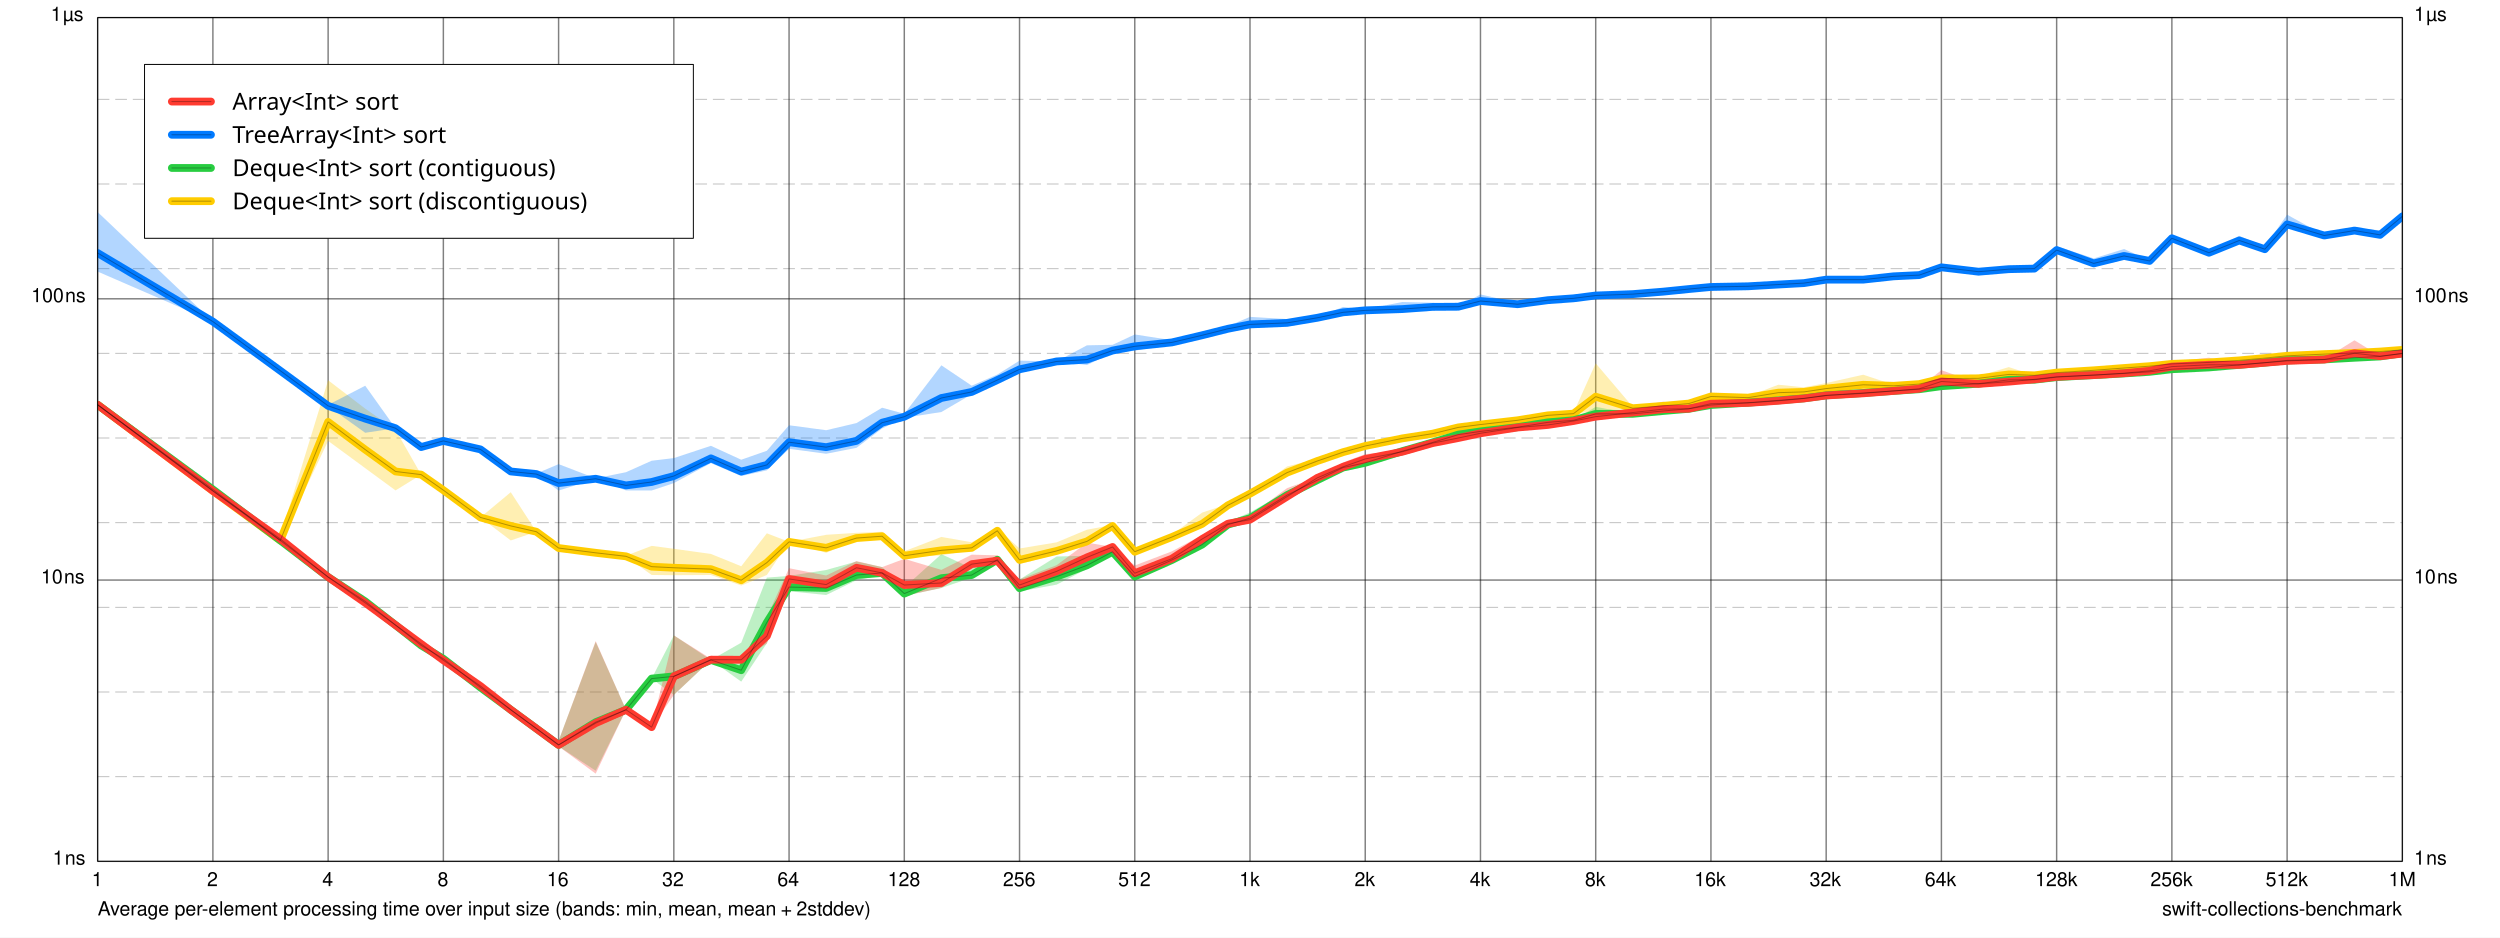
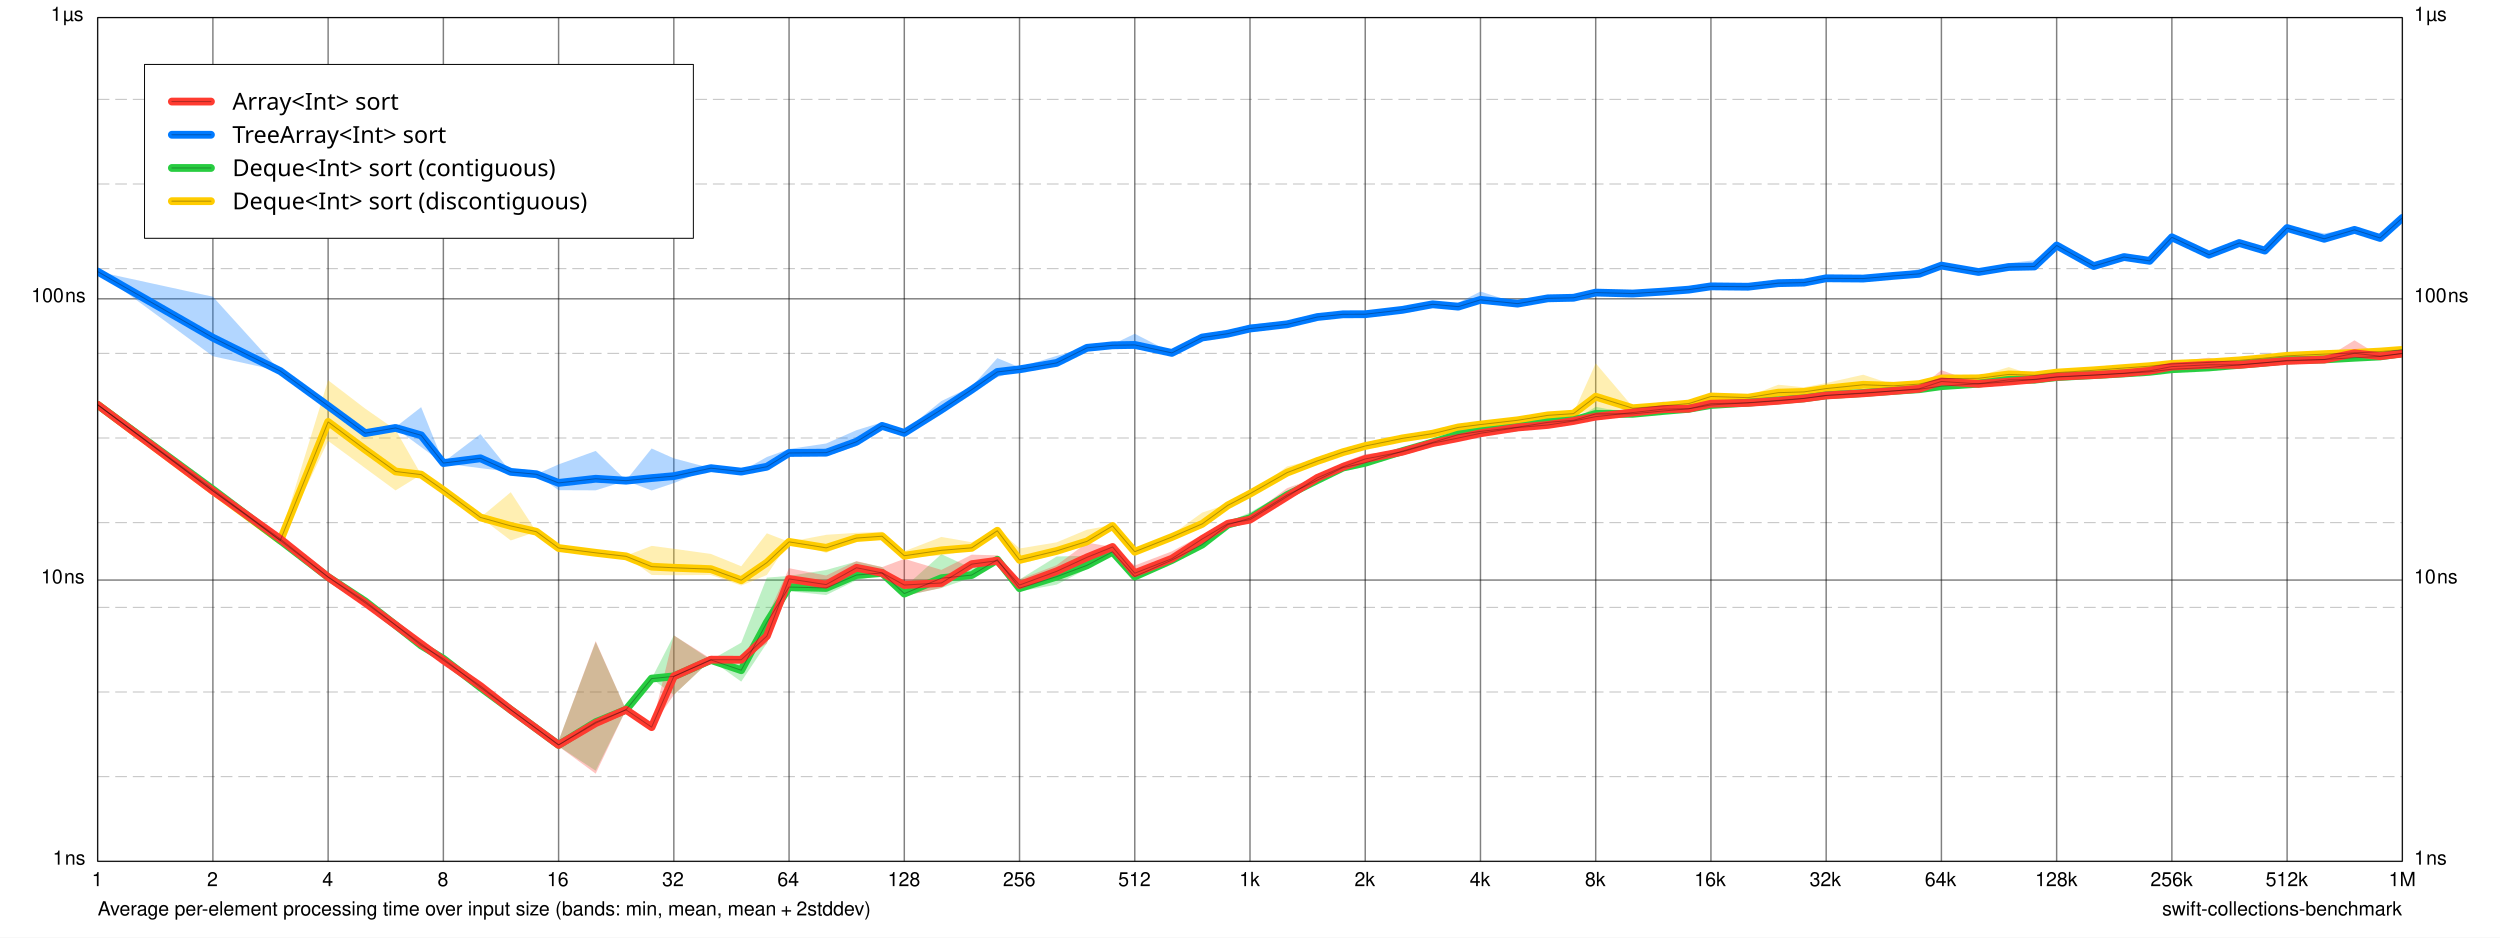
<svg xmlns="http://www.w3.org/2000/svg" xmlns:xlink="http://www.w3.org/1999/xlink" width="1280.0px" height="480.0px" viewBox="0.0 0.0 1280.0 480.0" version="1.1">
  <path d="M 0 0 L 0 480 L 1280 480 L 1280 0 z" fill="#FFFFFF" fill-opacity="1.0" stroke="none" />
  <text x="50" y="468.7" font-family="Helvetica" font-size="10" font-weight="normal" font-style="normal" fill="#000000" fill-opacity="1">Average per-element processing time over input size (bands: min, mean, mean + 2stddev)</text>
  <a xlink:href="https://github.com/apple/swift-collections-benchmark">
    <text x="1107" y="468.7" font-family="Helvetica" font-size="10" font-weight="normal" font-style="normal" fill="#000000" fill-opacity="1">swift-collections-benchmark</text>
  </a>
  <path d="M 50 9 L 50 441" fill="none" stroke-width="0.75" stroke="#000000" stroke-opacity="0.498" stroke-linecap="butt" stroke-linejoin="round" />
  <text x="47" y="453.7" font-family="Helvetica" font-size="10" font-weight="normal" font-style="normal" fill="#000000" fill-opacity="1">1</text>
  <path d="M 109 9 L 109 441" fill="none" stroke-width="0.75" stroke="#000000" stroke-opacity="0.498" stroke-linecap="butt" stroke-linejoin="round" />
  <text x="106" y="453.7" font-family="Helvetica" font-size="10" font-weight="normal" font-style="normal" fill="#000000" fill-opacity="1">2</text>
  <path d="M 168 9 L 168 441" fill="none" stroke-width="0.75" stroke="#000000" stroke-opacity="0.498" stroke-linecap="butt" stroke-linejoin="round" />
  <text x="165" y="453.7" font-family="Helvetica" font-size="10" font-weight="normal" font-style="normal" fill="#000000" fill-opacity="1">4</text>
  <path d="M 227 9 L 227 441" fill="none" stroke-width="0.75" stroke="#000000" stroke-opacity="0.498" stroke-linecap="butt" stroke-linejoin="round" />
  <text x="224" y="453.7" font-family="Helvetica" font-size="10" font-weight="normal" font-style="normal" fill="#000000" fill-opacity="1">8</text>
  <path d="M 286 9 L 286 441" fill="none" stroke-width="0.75" stroke="#000000" stroke-opacity="0.498" stroke-linecap="butt" stroke-linejoin="round" />
  <text x="280" y="453.7" font-family="Helvetica" font-size="10" font-weight="normal" font-style="normal" fill="#000000" fill-opacity="1">16</text>
  <path d="M 345 9 L 345 441" fill="none" stroke-width="0.75" stroke="#000000" stroke-opacity="0.498" stroke-linecap="butt" stroke-linejoin="round" />
  <text x="339" y="453.7" font-family="Helvetica" font-size="10" font-weight="normal" font-style="normal" fill="#000000" fill-opacity="1">32</text>
  <path d="M 404 9 L 404 441" fill="none" stroke-width="0.75" stroke="#000000" stroke-opacity="0.498" stroke-linecap="butt" stroke-linejoin="round" />
  <text x="398" y="453.7" font-family="Helvetica" font-size="10" font-weight="normal" font-style="normal" fill="#000000" fill-opacity="1">64</text>
  <path d="M 463 9 L 463 441" fill="none" stroke-width="0.75" stroke="#000000" stroke-opacity="0.498" stroke-linecap="butt" stroke-linejoin="round" />
  <text x="454.5" y="453.7" font-family="Helvetica" font-size="10" font-weight="normal" font-style="normal" fill="#000000" fill-opacity="1">128</text>
  <path d="M 522 9 L 522 441" fill="none" stroke-width="0.75" stroke="#000000" stroke-opacity="0.498" stroke-linecap="butt" stroke-linejoin="round" />
  <text x="513.5" y="453.7" font-family="Helvetica" font-size="10" font-weight="normal" font-style="normal" fill="#000000" fill-opacity="1">256</text>
  <path d="M 581 9 L 581 441" fill="none" stroke-width="0.75" stroke="#000000" stroke-opacity="0.498" stroke-linecap="butt" stroke-linejoin="round" />
  <text x="572.5" y="453.7" font-family="Helvetica" font-size="10" font-weight="normal" font-style="normal" fill="#000000" fill-opacity="1">512</text>
  <path d="M 640 9 L 640 441" fill="none" stroke-width="0.75" stroke="#000000" stroke-opacity="0.498" stroke-linecap="butt" stroke-linejoin="round" />
  <text x="634.5" y="453.7" font-family="Helvetica" font-size="10" font-weight="normal" font-style="normal" fill="#000000" fill-opacity="1">1k</text>
  <path d="M 699 9 L 699 441" fill="none" stroke-width="0.75" stroke="#000000" stroke-opacity="0.498" stroke-linecap="butt" stroke-linejoin="round" />
  <text x="693.5" y="453.7" font-family="Helvetica" font-size="10" font-weight="normal" font-style="normal" fill="#000000" fill-opacity="1">2k</text>
  <path d="M 758 9 L 758 441" fill="none" stroke-width="0.75" stroke="#000000" stroke-opacity="0.498" stroke-linecap="butt" stroke-linejoin="round" />
  <text x="752.5" y="453.7" font-family="Helvetica" font-size="10" font-weight="normal" font-style="normal" fill="#000000" fill-opacity="1">4k</text>
  <path d="M 817 9 L 817 441" fill="none" stroke-width="0.75" stroke="#000000" stroke-opacity="0.498" stroke-linecap="butt" stroke-linejoin="round" />
  <text x="811.5" y="453.7" font-family="Helvetica" font-size="10" font-weight="normal" font-style="normal" fill="#000000" fill-opacity="1">8k</text>
  <path d="M 876 9 L 876 441" fill="none" stroke-width="0.75" stroke="#000000" stroke-opacity="0.498" stroke-linecap="butt" stroke-linejoin="round" />
  <text x="867.5" y="453.7" font-family="Helvetica" font-size="10" font-weight="normal" font-style="normal" fill="#000000" fill-opacity="1">16k</text>
  <path d="M 935 9 L 935 441" fill="none" stroke-width="0.75" stroke="#000000" stroke-opacity="0.498" stroke-linecap="butt" stroke-linejoin="round" />
  <text x="926.5" y="453.7" font-family="Helvetica" font-size="10" font-weight="normal" font-style="normal" fill="#000000" fill-opacity="1">32k</text>
  <path d="M 994 9 L 994 441" fill="none" stroke-width="0.75" stroke="#000000" stroke-opacity="0.498" stroke-linecap="butt" stroke-linejoin="round" />
  <text x="985.5" y="453.7" font-family="Helvetica" font-size="10" font-weight="normal" font-style="normal" fill="#000000" fill-opacity="1">64k</text>
  <path d="M 1053 9 L 1053 441" fill="none" stroke-width="0.75" stroke="#000000" stroke-opacity="0.498" stroke-linecap="butt" stroke-linejoin="round" />
  <text x="1042" y="453.7" font-family="Helvetica" font-size="10" font-weight="normal" font-style="normal" fill="#000000" fill-opacity="1">128k</text>
  <path d="M 1112 9 L 1112 441" fill="none" stroke-width="0.75" stroke="#000000" stroke-opacity="0.498" stroke-linecap="butt" stroke-linejoin="round" />
  <text x="1101" y="453.7" font-family="Helvetica" font-size="10" font-weight="normal" font-style="normal" fill="#000000" fill-opacity="1">256k</text>
  <path d="M 1171 9 L 1171 441" fill="none" stroke-width="0.75" stroke="#000000" stroke-opacity="0.498" stroke-linecap="butt" stroke-linejoin="round" />
  <text x="1160" y="453.7" font-family="Helvetica" font-size="10" font-weight="normal" font-style="normal" fill="#000000" fill-opacity="1">512k</text>
  <path d="M 1230 9 L 1230 441" fill="none" stroke-width="0.75" stroke="#000000" stroke-opacity="0.498" stroke-linecap="butt" stroke-linejoin="round" />
  <text x="1223" y="453.7" font-family="Helvetica" font-size="10" font-weight="normal" font-style="normal" fill="#000000" fill-opacity="1">1M</text>
  <path d="M 50 441 L 1230 441" fill="none" stroke-width="0.75" stroke="#000000" stroke-opacity="0.498" stroke-linecap="butt" stroke-linejoin="round" />
  <text x="27" y="442.7" font-family="Helvetica" font-size="10" font-weight="normal" font-style="normal" fill="#000000" fill-opacity="1">1 ns</text>
  <text x="1236" y="442.7" font-family="Helvetica" font-size="10" font-weight="normal" font-style="normal" fill="#000000" fill-opacity="1">1 ns</text>
  <path d="M 50 297 L 1230 297" fill="none" stroke-width="0.75" stroke="#000000" stroke-opacity="0.498" stroke-linecap="butt" stroke-linejoin="round" />
  <text x="21" y="298.7" font-family="Helvetica" font-size="10" font-weight="normal" font-style="normal" fill="#000000" fill-opacity="1">10 ns</text>
  <text x="1236" y="298.7" font-family="Helvetica" font-size="10" font-weight="normal" font-style="normal" fill="#000000" fill-opacity="1">10 ns</text>
  <path d="M 50 153 L 1230 153" fill="none" stroke-width="0.75" stroke="#000000" stroke-opacity="0.498" stroke-linecap="butt" stroke-linejoin="round" />
  <text x="16" y="154.7" font-family="Helvetica" font-size="10" font-weight="normal" font-style="normal" fill="#000000" fill-opacity="1">100 ns</text>
  <text x="1236" y="154.7" font-family="Helvetica" font-size="10" font-weight="normal" font-style="normal" fill="#000000" fill-opacity="1">100 ns</text>
  <path d="M 50 9 L 1230 9" fill="none" stroke-width="0.75" stroke="#000000" stroke-opacity="0.498" stroke-linecap="butt" stroke-linejoin="round" />
  <text x="26" y="10.7" font-family="Helvetica" font-size="10" font-weight="normal" font-style="normal" fill="#000000" fill-opacity="1">1 µs</text>
  <text x="1236" y="10.7" font-family="Helvetica" font-size="10" font-weight="normal" font-style="normal" fill="#000000" fill-opacity="1">1 µs</text>
  <path d="M 50 397.65 L 1230 397.65" fill="none" stroke-width="0.5" stroke="#000000" stroke-opacity="0.259" stroke-linecap="butt" stroke-linejoin="round" stroke-dasharray="6 3" stroke-dashoffset="0" />
  <path d="M 50 354.3 L 1230 354.3" fill="none" stroke-width="0.5" stroke="#000000" stroke-opacity="0.259" stroke-linecap="butt" stroke-linejoin="round" stroke-dasharray="6 3" stroke-dashoffset="0" />
  <path d="M 50 310.96 L 1230 310.96" fill="none" stroke-width="0.5" stroke="#000000" stroke-opacity="0.259" stroke-linecap="butt" stroke-linejoin="round" stroke-dasharray="6 3" stroke-dashoffset="0" />
  <path d="M 50 267.61 L 1230 267.61" fill="none" stroke-width="0.5" stroke="#000000" stroke-opacity="0.259" stroke-linecap="butt" stroke-linejoin="round" stroke-dasharray="6 3" stroke-dashoffset="0" />
  <path d="M 50 224.26 L 1230 224.26" fill="none" stroke-width="0.5" stroke="#000000" stroke-opacity="0.259" stroke-linecap="butt" stroke-linejoin="round" stroke-dasharray="6 3" stroke-dashoffset="0" />
  <path d="M 50 180.91 L 1230 180.91" fill="none" stroke-width="0.5" stroke="#000000" stroke-opacity="0.259" stroke-linecap="butt" stroke-linejoin="round" stroke-dasharray="6 3" stroke-dashoffset="0" />
  <path d="M 50 137.56 L 1230 137.56" fill="none" stroke-width="0.5" stroke="#000000" stroke-opacity="0.259" stroke-linecap="butt" stroke-linejoin="round" stroke-dasharray="6 3" stroke-dashoffset="0" />
  <path d="M 50 94.213 L 1230 94.213" fill="none" stroke-width="0.5" stroke="#000000" stroke-opacity="0.259" stroke-linecap="butt" stroke-linejoin="round" stroke-dasharray="6 3" stroke-dashoffset="0" />
  <path d="M 50 50.865 L 1230 50.865" fill="none" stroke-width="0.5" stroke="#000000" stroke-opacity="0.259" stroke-linecap="butt" stroke-linejoin="round" stroke-dasharray="6 3" stroke-dashoffset="0" />
  <path d="M 74 33 L 74 122 L 355 122 L 355 33 z" fill="#FFFFFF" fill-opacity="1.0" stroke="none" />
  <clipPath id="clip-0">
    <path d="M 50 9 L 50 441 L 1230 441 L 1230 9 z" />
  </clipPath>
  <g clip-path="url(#clip-0)">
    <path d="M 50 207.25L 109 249.25L 143.51 274.61L 168 194.68L 186.99 209.22L 202.51 220.04L 215.63 243L 227 250.97L 245.99 264.93L 261.51 252.01L 274.63 272.24L 286 280.59L 304.99 283.04L 320.51 284.54L 333.63 279.49L 345 280.98L 363.99 283.61L 379.51 289.93L 392.63 273.05L 404 277.44L 422.99 273.82L 438.51 272.81L 451.63 272.26L 463 282.25L 481.99 274.91L 497.51 277.63L 510.63 270.66L 522 280.82L 540.99 277.68L 556.51 271.21L 569.63 268.75L 581 281.35L 599.99 273.75L 615.51 262.44L 628.63 258.07L 640 252.59L 658.99 238.83L 674.51 234.85L 687.63 230.73L 699 227.33L 717.99 224.27L 733.51 221.43L 746.63 218.25L 758 217.37L 776.99 215.06L 792.51 212.55L 805.63 211.36L 817 186.01L 835.99 208.35L 851.51 207.62L 864.63 206.38L 876 202.64L 894.99 202.9L 910.51 196.98L 923.63 198.3L 935 196.12L 953.99 191.85L 969.51 197L 982.63 196.27L 994 191.33L 1013 192.56L 1028.5 187.95L 1041.6 192.18L 1053 190.75L 1072 188.77L 1087.5 188.1L 1100.6 187.25L 1112 186.3L 1131 185.07L 1146.5 184.09L 1159.6 182.11L 1171 180.99L 1190 180.35L 1205.5 180.03L 1218.6 179.91L 1230 179.07L 1230 179.14L 1218.6 180.03L 1205.5 180.93L 1190 181.65L 1171 182.6L 1159.6 183.78L 1146.5 184.68L 1131 185.74L 1112 186.32L 1100.6 187.56L 1087.5 188.54L 1072 189.9L 1053 190.77L 1041.6 192.18L 1028.5 193.09L 1013 194.11L 994 194.81L 982.63 196.8L 969.51 197.73L 953.99 198.94L 935 199.98L 923.63 201.51L 910.51 202.55L 894.99 203.84L 876 203.12L 864.63 206.72L 851.51 207.88L 835.99 209.24L 817 210.44L 805.63 211.94L 792.51 212.69L 776.99 215.24L 758 217.37L 746.63 219.04L 733.51 222.26L 717.99 224.52L 699 228.7L 687.63 231.79L 674.51 236.43L 658.99 243.13L 640 252.83L 628.63 258.97L 615.51 270.41L 599.99 275.39L 581 282.88L 569.63 269.47L 556.51 279.45L 540.99 283.71L 522 288.86L 510.63 272.15L 497.51 281.55L 481.99 284.37L 463 285.35L 451.63 275.36L 438.51 276.47L 422.99 283.04L 404 277.44L 392.63 294.38L 379.51 299.8L 363.99 294.4L 345 294.51L 333.63 294.38L 320.51 284.95L 304.99 283.04L 286 280.59L 274.63 272.24L 261.51 276.71L 245.99 264.93L 227 250.97L 215.63 243L 202.51 251.1L 186.99 239.7L 168 225.74L 143.51 277.46L 109 252.11L 50 207.25" fill="#FFCC00" fill-opacity="0.302" stroke="none" />
    <path d="M 50 207.25L 109 250.6L 143.51 274.61L 168 295.46L 186.99 307.9L 202.51 317.96L 215.63 330.45L 227 337.3L 245.99 349.91L 261.51 361.31L 274.63 370.95L 286 379.3L 304.99 328.7L 320.51 363.4L 333.63 347.44L 345 325.31L 363.99 337.9L 379.51 329.06L 392.63 295.74L 404 294.84L 422.99 291.84L 438.51 287.48L 451.63 290.36L 463 300.76L 481.99 283.72L 497.51 290.92L 510.63 285.19L 522 296.7L 540.99 284.93L 556.51 284.54L 569.63 281.88L 581 291.79L 599.99 286.72L 615.51 278.46L 628.63 267.34L 640 262.34L 658.99 251.51L 674.51 243.92L 687.63 237.38L 699 236.67L 717.99 230.74L 733.51 224.59L 746.63 221.22L 758 218.6L 776.99 217.61L 792.51 215.55L 805.63 215.15L 817 208.3L 835.99 211.87L 851.51 210.36L 864.63 209.15L 876 206.64L 894.99 205.89L 910.51 204.53L 923.63 203.46L 935 202.36L 953.99 201.12L 969.51 200.09L 982.63 199.11L 994 197.68L 1013 196.07L 1028.5 191.54L 1041.6 193.84L 1053 192.87L 1072 191.58L 1087.5 191.09L 1100.6 190.31L 1112 188.83L 1131 187.96L 1146.5 186.15L 1159.6 184.75L 1171 183.12L 1190 183.61L 1205.5 182.84L 1218.6 182.47L 1230 180.71L 1230 180.94L 1218.6 182.52L 1205.5 183.29L 1190 184.18L 1171 185.02L 1159.6 186L 1146.5 187.04L 1131 188.19L 1112 189.12L 1100.6 190.39L 1087.5 191.24L 1072 192.23L 1053 193.16L 1041.6 194.61L 1028.5 195.55L 1013 196.55L 994 197.75L 982.63 199.33L 969.51 200.15L 953.99 201.22L 935 202.45L 923.63 204.13L 910.51 205.15L 894.99 206.28L 876 207.62L 864.63 209.37L 851.51 210.45L 835.99 211.87L 817 213.25L 805.63 215.19L 792.51 216.49L 776.99 219.1L 758 221.7L 746.63 222.99L 733.51 227.2L 717.99 231.08L 699 237.05L 687.63 240.12L 674.51 246.47L 658.99 254.2L 640 266.38L 628.63 269.09L 615.51 278.95L 599.99 286.74L 581 296.43L 569.63 282.77L 556.51 291.28L 540.99 299.33L 522 302.81L 510.63 287.08L 497.51 295.74L 481.99 301.04L 463 305.07L 451.63 294.43L 438.51 297.07L 422.99 304.64L 404 302.73L 392.63 329.32L 379.51 349L 363.99 337.9L 345 355.79L 333.63 347.44L 320.51 363.4L 304.99 394.6L 286 382.15L 274.63 373.8L 261.51 364.16L 245.99 352.76L 227 337.3L 215.63 330.45L 202.51 320.81L 186.99 307.9L 168 295.46L 143.51 277.46L 109 250.6L 50 207.25" fill="#28CD41" fill-opacity="0.302" stroke="none" />
-     <path d="M 50 108.57L 109 164.65L 143.51 189.29L 168 207.28L 186.99 197.49L 202.51 219.25L 215.63 228.89L 227 225.74L 245.99 229.79L 261.51 241.39L 274.63 242.45L 286 237.64L 304.99 244.92L 320.51 241.77L 333.63 235.9L 345 234.54L 363.99 228.25L 379.51 235.38L 392.63 230.79L 404 217.74L 422.99 220.27L 438.51 216.61L 451.63 208.75L 463 211.86L 481.99 187.04L 497.51 197.47L 510.63 191.77L 522 184.64L 540.99 185.05L 556.51 176.81L 569.63 176.54L 581 171.24L 599.99 174.18L 615.51 169.86L 628.63 167.04L 640 162.23L 658.99 163.38L 674.51 162.45L 687.63 157.17L 699 158.38L 717.99 154.63L 733.51 155L 746.63 157.03L 758 150.74L 776.99 155.06L 792.51 153.26L 805.63 152.63L 817 150.82L 835.99 150.55L 851.51 148.45L 864.63 146.44L 876 146.47L 894.99 145.63L 910.51 145.38L 923.63 144.62L 935 142.68L 953.99 142.68L 969.51 140.83L 982.63 139.35L 994 136.35L 1013 138.41L 1028.5 137.59L 1041.6 137.48L 1053 126.02L 1072 132.31L 1087.5 127.5L 1100.6 133.28L 1112 121.96L 1131 128.79L 1146.5 120.74L 1159.6 126.33L 1171 109.91L 1190 120.41L 1205.5 116.96L 1218.6 117.88L 1230 108.63L 1230 111.57L 1218.6 121.11L 1205.5 118.44L 1190 120.64L 1171 116.74L 1159.6 128.04L 1146.5 123.99L 1131 129.62L 1112 122.02L 1100.6 133.7L 1087.5 132.34L 1072 135.78L 1053 128.77L 1041.6 137.55L 1028.5 137.89L 1013 139.36L 994 137.05L 982.63 141.38L 969.51 141.71L 953.99 143.34L 935 143.36L 923.63 145.07L 910.51 145.79L 894.99 146.92L 876 147.1L 864.63 148.55L 851.51 149.64L 835.99 150.6L 817 151.47L 805.63 152.78L 792.51 153.84L 776.99 156.01L 758 155.36L 746.63 157.04L 733.51 157.88L 717.99 159.58L 699 159.08L 687.63 160.91L 674.51 162.79L 658.99 166.01L 640 167.53L 628.63 168.81L 615.51 172.29L 599.99 175.73L 581 179.61L 569.63 180.56L 556.51 186.9L 540.99 185.05L 522 190.74L 510.63 195.6L 497.51 201.85L 481.99 210.95L 463 213.91L 451.63 219.38L 438.51 229.3L 422.99 232.33L 404 229.78L 392.63 240.82L 379.51 243.73L 363.99 237.12L 345 247.34L 333.63 251.13L 320.51 251.1L 304.99 245.18L 286 251.16L 274.63 242.81L 261.51 241.39L 245.99 230.2L 227 225.74L 215.63 228.89L 202.51 219.25L 186.99 221.58L 168 208L 143.51 190.01L 109 164.65L 50 139.04" fill="#007AFF" fill-opacity="0.302" stroke="none" />
+     <path d="M 50 139.04L 109 151.92L 143.51 190.01L 168 207.28L 186.99 221.24L 202.51 218.68L 215.63 208.46L 227 236.67L 245.99 222.26L 261.51 241.6L 274.63 242.81L 286 237.77L 304.99 230.86L 320.51 245.95L 333.63 229.63L 345 234.68L 363.99 239.7L 379.51 241.39L 392.63 233.99L 404 229.9L 422.99 227.07L 438.51 220.26L 451.63 216.2L 463 220.78L 481.99 205.33L 497.51 197.92L 510.63 183.36L 522 188.07L 540.99 182.21L 556.51 177.81L 569.63 176.31L 581 170.89L 599.99 180.6L 615.51 172.28L 628.63 169.93L 640 166.13L 658.99 164.36L 674.51 161.89L 687.63 160.47L 699 160.03L 717.99 158.19L 733.51 155.25L 746.63 155L 758 149.26L 776.99 155.33L 792.51 151.82L 805.63 151.95L 817 148.76L 835.99 148.56L 851.51 148.97L 864.63 147.12L 876 146.12L 894.99 146.23L 910.51 144.5L 923.63 144.46L 935 142.35L 953.99 142.03L 969.51 140.78L 982.63 137.68L 994 135.52L 1013 138.68L 1028.5 134.69L 1041.6 133.25L 1053 125.2L 1072 135.66L 1087.5 130.48L 1100.6 132.76L 1112 121.47L 1131 130.27L 1146.5 124.32L 1159.6 127.92L 1171 116.04L 1190 119.5L 1205.5 116.67L 1218.6 121.68L 1230 110.27L 1230 112.05L 1218.6 121.9L 1205.5 118.06L 1190 123.27L 1171 117.02L 1159.6 128.43L 1146.5 124.45L 1131 130.46L 1112 121.52L 1100.6 133.83L 1087.5 132L 1072 136.44L 1053 125.86L 1041.6 137.61L 1028.5 137.43L 1013 139.48L 994 136.15L 982.63 141.12L 969.51 141.4L 953.99 142.83L 935 142.53L 923.63 144.79L 910.51 145.15L 894.99 147.01L 876 146.79L 864.63 148.72L 851.51 149.42L 835.99 150.89L 817 150.18L 805.63 152.64L 792.51 153.07L 776.99 155.51L 758 155.09L 746.63 157.73L 733.51 156L 717.99 158.81L 699 161.19L 687.63 161.07L 674.51 162.46L 658.99 166.64L 640 168.96L 628.63 171.18L 615.51 172.99L 599.99 180.72L 581 178.75L 569.63 176.96L 556.51 178.2L 540.99 187.13L 522 189.45L 510.63 193.13L 497.51 200.09L 481.99 211.37L 463 221.95L 451.63 218.72L 438.51 228.4L 422.99 233.51L 404 232.64L 392.63 240.82L 379.51 241.49L 363.99 239.7L 345 247.34L 333.63 251.13L 320.51 246.17L 304.99 251.05L 286 250.97L 274.63 242.81L 261.51 241.6L 245.99 239.7L 227 237.24L 215.63 228.89L 202.51 219.25L 186.99 221.96L 168 208L 143.51 190.01L 109 182.39L 50 139.04" fill="#007AFF" fill-opacity="0.302" stroke="none" />
    <path d="M 50 207.25L 109 249.25L 143.51 275.96L 168 295.46L 186.99 306.56L 202.51 317.96L 215.63 327.6L 227 335.95L 245.99 351.25L 261.51 361.31L 274.63 370.95L 286 379.3L 304.99 328.22L 320.51 363.4L 333.63 372.29L 345 325.31L 363.99 337.32L 379.51 337.8L 392.63 315.98L 404 290.92L 422.99 294.67L 438.51 287.28L 451.63 290.36L 463 286.12L 481.99 291.78L 497.51 283.98L 510.63 284.33L 522 296.59L 540.99 289.39L 556.51 277.85L 569.63 280.05L 581 289.54L 599.99 282.29L 615.51 273.95L 628.63 266.13L 640 263.91L 658.99 249.91L 674.51 244.33L 687.63 236.78L 699 232.5L 717.99 230.59L 733.51 225.55L 746.63 224.08L 758 221.64L 776.99 218.79L 792.51 217.52L 805.63 215.19L 817 213.22L 835.99 208.55L 851.51 205.64L 864.63 207.57L 876 203.62L 894.99 205.93L 910.51 204.94L 923.63 203.94L 935 202.31L 953.99 201.17L 969.51 199.7L 982.63 198.57L 994 189.53L 1013 196.24L 1028.5 195.15L 1041.6 194.18L 1053 192.81L 1072 191.43L 1087.5 190.71L 1100.6 189.75L 1112 185.17L 1131 183.14L 1146.5 186.75L 1159.6 185.36L 1171 184.58L 1190 183.79L 1205.5 174.22L 1218.6 182.33L 1230 180.88L 1230 181.1L 1218.6 182.37L 1205.5 183.42L 1190 184.2L 1171 184.84L 1159.6 185.84L 1146.5 186.85L 1131 188.09L 1112 188.62L 1100.6 189.87L 1087.5 191.21L 1072 192.26L 1053 192.94L 1041.6 194.24L 1028.5 195.5L 1013 196.66L 994 197.49L 982.63 199.22L 969.51 200.32L 953.99 201.45L 935 202.56L 923.63 204.04L 910.51 205.28L 894.99 206.41L 876 207.83L 864.63 209.88L 851.51 210.89L 835.99 212.18L 817 213.36L 805.63 215.68L 792.51 217.61L 776.99 218.9L 758 221.89L 746.63 224.34L 733.51 227.34L 717.99 231.54L 699 235.89L 687.63 239.83L 674.51 244.75L 658.99 255.87L 640 266.85L 628.63 268.9L 615.51 276.7L 599.99 287.43L 581 294.93L 569.63 280.05L 556.51 288.26L 540.99 293.67L 522 300.62L 510.63 288.07L 497.51 290.66L 481.99 301.04L 463 305.07L 451.63 294.43L 438.51 291.93L 422.99 301.04L 404 298.48L 392.63 329.51L 379.51 337.8L 363.99 337.9L 345 355.79L 333.63 372.29L 320.51 363.4L 304.99 396.11L 286 382.15L 274.63 373.8L 261.51 364.16L 245.99 351.25L 227 338.8L 215.63 330.45L 202.51 320.81L 186.99 309.41L 168 295.46L 143.51 275.96L 109 252.11L 50 207.25" fill="#FF3B30" fill-opacity="0.302" stroke="none" />
    <path d="M 50 207.25L 109 251.35L 143.51 276.71L 168 216.03L 186.99 230.2L 202.51 241.39L 215.63 243L 227 250.97L 245.99 264.93L 261.51 269.26L 274.63 272.24L 286 280.59L 304.99 283.04L 320.51 284.84L 333.63 290.13L 345 290.69L 363.99 291.4L 379.51 297.07L 392.63 288.07L 404 277.44L 422.99 280.5L 438.51 275.49L 451.63 274.54L 463 284.53L 481.99 281.76L 497.51 280.5L 510.63 271.75L 522 286.66L 540.99 282.08L 556.51 277.19L 569.63 269.28L 581 282.48L 599.99 274.96L 615.51 268.23L 628.63 258.74L 640 252.77L 658.99 241.98L 674.51 236.01L 687.63 231.51L 699 228.34L 717.99 224.45L 733.51 222.04L 746.63 218.83L 758 217.37L 776.99 215.19L 792.51 212.66L 805.63 211.79L 817 203.09L 835.99 209.01L 851.51 207.81L 864.63 206.63L 876 203L 894.99 203.6L 910.51 201.04L 923.63 200.65L 935 198.95L 953.99 197.01L 969.51 197.54L 982.63 196.66L 994 193.88L 1013 193.7L 1028.5 191.7L 1041.6 192.18L 1053 190.77L 1072 189.6L 1087.5 188.42L 1100.6 187.48L 1112 186.31L 1131 185.56L 1146.5 184.52L 1159.6 183.34L 1171 182.18L 1190 181.31L 1205.5 180.69L 1218.6 180L 1230 179.13" fill="none" stroke-width="4" stroke="#FFCC00" stroke-opacity="1" stroke-linecap="round" stroke-linejoin="round" />
    <path d="M 50 207.25L 109 250.6L 143.51 276.71L 168 295.46L 186.99 307.9L 202.51 320.05L 215.63 330.45L 227 337.3L 245.99 352L 261.51 363.4L 274.63 373.04L 286 381.39L 304.99 369.74L 320.51 363.4L 333.63 347.44L 345 346.29L 363.99 337.9L 379.51 343.15L 392.63 318.67L 404 300.57L 422.99 301.04L 438.51 294.42L 451.63 293.34L 463 303.92L 481.99 296.03L 497.51 294.45L 510.63 286.58L 522 301.15L 540.99 295.24L 556.51 289.45L 569.63 282.53L 581 295.18L 599.99 286.74L 615.51 278.82L 628.63 268.63L 640 265.3L 658.99 253.49L 674.51 245.79L 687.63 239.39L 699 236.95L 717.99 230.99L 733.51 226.51L 746.63 222.52L 758 220.88L 776.99 218.71L 792.51 216.24L 805.63 215.18L 817 211.92L 835.99 211.87L 851.51 210.43L 864.63 209.31L 876 207.36L 894.99 206.18L 910.51 204.99L 923.63 203.95L 935 202.42L 953.99 201.2L 969.51 200.14L 982.63 199.28L 994 197.73L 1013 196.43L 1028.5 194.48L 1041.6 194.41L 1053 193.09L 1072 192.06L 1087.5 191.2L 1100.6 190.37L 1112 189.04L 1131 188.13L 1146.5 186.81L 1159.6 185.67L 1171 184.52L 1190 184.03L 1205.5 183.17L 1218.6 182.51L 1230 180.88" fill="none" stroke-width="4" stroke="#28CD41" stroke-opacity="1" stroke-linecap="round" stroke-linejoin="round" />
-     <path d="M 50 129.55L 109 164.65L 143.51 189.82L 168 207.81L 186.99 214.34L 202.51 219.25L 215.63 228.89L 227 225.74L 245.99 230.09L 261.51 241.39L 274.63 242.72L 286 247.34L 304.99 245.12L 320.51 248.53L 333.63 246.78L 345 243.73L 363.99 234.68L 379.51 241.44L 392.63 238.04L 404 226.4L 422.99 228.95L 438.51 225.73L 451.63 216.42L 463 213.37L 481.99 203.77L 497.51 200.67L 510.63 194.58L 522 189.09L 540.99 185.05L 556.51 184.1L 569.63 179.48L 581 177.31L 599.99 175.32L 615.51 171.65L 628.63 168.35L 640 166.1L 658.99 165.31L 674.51 162.7L 687.63 159.91L 699 158.9L 717.99 158.25L 733.51 157.12L 746.63 157.04L 758 154.12L 776.99 155.76L 792.51 153.69L 805.63 152.74L 817 151.3L 835.99 150.59L 851.51 149.33L 864.63 148L 876 146.93L 894.99 146.58L 910.51 145.68L 923.63 144.95L 935 143.18L 953.99 143.17L 969.51 141.48L 982.63 140.85L 994 136.87L 1013 139.11L 1028.5 137.81L 1041.6 137.53L 1053 128.04L 1072 134.86L 1087.5 131.04L 1100.6 133.59L 1112 122L 1131 129.4L 1146.5 123.12L 1159.6 127.59L 1171 114.88L 1190 120.58L 1205.5 118.05L 1218.6 120.25L 1230 110.79" fill="none" stroke-width="4" stroke="#007AFF" stroke-opacity="1" stroke-linecap="round" stroke-linejoin="round" />
+     <path d="M 50 139.04L 109 172.9L 143.51 190.01L 168 207.81L 186.99 221.77L 202.51 219.1L 215.63 222.88L 227 237.09L 245.99 234.65L 261.51 241.6L 274.63 242.81L 286 247.25L 304.99 245.12L 320.51 246.11L 333.63 244.77L 345 243.77L 363.99 239.7L 379.51 241.47L 392.63 238.96L 404 231.92L 422.99 231.76L 438.51 226.17L 451.63 218.05L 463 221.64L 481.99 209.73L 497.51 199.52L 510.63 190.43L 522 189.09L 540.99 185.81L 556.51 178.09L 569.63 176.79L 581 176.6L 599.99 180.69L 615.51 172.8L 628.63 170.85L 640 168.21L 658.99 166.04L 674.51 162.31L 687.63 160.92L 699 160.88L 717.99 158.65L 733.51 155.8L 746.63 157.01L 758 153.51L 776.99 155.46L 792.51 152.74L 805.63 152.46L 817 149.81L 835.99 150.28L 851.51 149.3L 864.63 148.3L 876 146.61L 894.99 146.81L 910.51 144.98L 923.63 144.7L 935 142.48L 953.99 142.62L 969.51 141.24L 982.63 140.2L 994 135.98L 1013 139.27L 1028.5 136.7L 1041.6 136.44L 1053 125.69L 1072 136.23L 1087.5 131.6L 1100.6 133.55L 1112 121.5L 1131 130.41L 1146.5 124.42L 1159.6 128.3L 1171 116.76L 1190 122.26L 1205.5 117.69L 1218.6 121.84L 1230 111.58" fill="none" stroke-width="4" stroke="#007AFF" stroke-opacity="1" stroke-linecap="round" stroke-linejoin="round" />
    <path d="M 50 207.25L 109 251.35L 143.51 275.96L 168 295.46L 186.99 308.65L 202.51 320.05L 215.63 329.7L 227 338.05L 245.99 351.25L 261.51 363.4L 274.63 373.04L 286 381.39L 304.99 370.24L 320.51 363.4L 333.63 372.29L 345 346.29L 363.99 337.75L 379.51 337.8L 392.63 325.68L 404 296.42L 422.99 299.31L 438.51 290.69L 451.63 293.34L 463 299.54L 481.99 298.48L 497.51 288.84L 510.63 287.07L 522 299.54L 540.99 292.52L 556.51 285.37L 569.63 280.05L 581 293.48L 599.99 286.05L 615.51 275.97L 628.63 268.17L 640 266.07L 658.99 254.25L 674.51 244.64L 687.63 239.01L 699 234.98L 717.99 231.29L 733.51 226.86L 746.63 224.27L 758 221.83L 776.99 218.87L 792.51 217.58L 805.63 215.56L 817 213.32L 835.99 211.21L 851.51 209.48L 864.63 209.27L 876 206.7L 894.99 206.28L 910.51 205.19L 923.63 204.01L 935 202.49L 953.99 201.38L 969.51 200.16L 982.63 199.05L 994 195.31L 1013 196.55L 1028.5 195.41L 1041.6 194.23L 1053 192.91L 1072 192.04L 1087.5 191.08L 1100.6 189.84L 1112 187.7L 1131 186.76L 1146.5 186.82L 1159.6 185.72L 1171 184.77L 1190 184.1L 1205.5 180.88L 1218.6 182.36L 1230 181.04" fill="none" stroke-width="4" stroke="#FF3B30" stroke-opacity="1" stroke-linecap="round" stroke-linejoin="round" />
    <path d="M 50 207.25L 109 251.35L 143.51 276.71L 168 216.03L 186.99 230.2L 202.51 241.39L 215.63 243L 227 250.97L 245.99 264.93L 261.51 269.26L 274.63 272.24L 286 280.59L 304.99 283.04L 320.51 284.84L 333.63 290.13L 345 290.69L 363.99 291.4L 379.51 297.07L 392.63 288.07L 404 277.44L 422.99 280.5L 438.51 275.49L 451.63 274.54L 463 284.53L 481.99 281.76L 497.51 280.5L 510.63 271.75L 522 286.66L 540.99 282.08L 556.51 277.19L 569.63 269.28L 581 282.48L 599.99 274.96L 615.51 268.23L 628.63 258.74L 640 252.77L 658.99 241.98L 674.51 236.01L 687.63 231.51L 699 228.34L 717.99 224.45L 733.51 222.04L 746.63 218.83L 758 217.37L 776.99 215.19L 792.51 212.66L 805.63 211.79L 817 203.09L 835.99 209.01L 851.51 207.81L 864.63 206.63L 876 203L 894.99 203.6L 910.51 201.04L 923.63 200.65L 935 198.95L 953.99 197.01L 969.51 197.54L 982.63 196.66L 994 193.88L 1013 193.7L 1028.5 191.7L 1041.6 192.18L 1053 190.77L 1072 189.6L 1087.5 188.42L 1100.6 187.48L 1112 186.31L 1131 185.56L 1146.5 184.52L 1159.6 183.34L 1171 182.18L 1190 181.31L 1205.5 180.69L 1218.6 180L 1230 179.13" fill="none" stroke-width="0.5" stroke="#000000" stroke-opacity="0.302" stroke-linecap="round" stroke-linejoin="round" />
    <path d="M 50 207.25L 109 250.6L 143.51 276.71L 168 295.46L 186.99 307.9L 202.51 320.05L 215.63 330.45L 227 337.3L 245.99 352L 261.51 363.4L 274.63 373.04L 286 381.39L 304.99 369.74L 320.51 363.4L 333.63 347.44L 345 346.29L 363.99 337.9L 379.51 343.15L 392.63 318.67L 404 300.57L 422.99 301.04L 438.51 294.42L 451.63 293.34L 463 303.92L 481.99 296.03L 497.51 294.45L 510.63 286.58L 522 301.15L 540.99 295.24L 556.51 289.45L 569.63 282.53L 581 295.18L 599.99 286.74L 615.51 278.82L 628.63 268.63L 640 265.3L 658.99 253.49L 674.51 245.79L 687.63 239.39L 699 236.95L 717.99 230.99L 733.51 226.51L 746.63 222.52L 758 220.88L 776.99 218.71L 792.51 216.24L 805.63 215.18L 817 211.92L 835.99 211.87L 851.51 210.43L 864.63 209.31L 876 207.36L 894.99 206.18L 910.51 204.99L 923.63 203.95L 935 202.42L 953.99 201.2L 969.51 200.14L 982.63 199.28L 994 197.73L 1013 196.43L 1028.5 194.48L 1041.6 194.41L 1053 193.09L 1072 192.06L 1087.5 191.2L 1100.6 190.37L 1112 189.04L 1131 188.13L 1146.5 186.81L 1159.6 185.67L 1171 184.52L 1190 184.03L 1205.5 183.17L 1218.6 182.51L 1230 180.88" fill="none" stroke-width="0.5" stroke="#000000" stroke-opacity="0.302" stroke-linecap="round" stroke-linejoin="round" />
-     <path d="M 50 129.55L 109 164.65L 143.51 189.82L 168 207.81L 186.99 214.34L 202.51 219.25L 215.63 228.89L 227 225.74L 245.99 230.09L 261.51 241.39L 274.63 242.72L 286 247.34L 304.99 245.12L 320.51 248.53L 333.63 246.78L 345 243.73L 363.99 234.68L 379.51 241.44L 392.63 238.04L 404 226.4L 422.99 228.95L 438.51 225.73L 451.63 216.42L 463 213.37L 481.99 203.77L 497.51 200.67L 510.63 194.58L 522 189.09L 540.99 185.05L 556.51 184.1L 569.63 179.48L 581 177.31L 599.99 175.32L 615.51 171.65L 628.63 168.35L 640 166.1L 658.99 165.31L 674.51 162.7L 687.63 159.91L 699 158.9L 717.99 158.25L 733.51 157.12L 746.63 157.04L 758 154.12L 776.99 155.76L 792.51 153.69L 805.63 152.74L 817 151.3L 835.99 150.59L 851.51 149.33L 864.63 148L 876 146.93L 894.99 146.58L 910.51 145.68L 923.63 144.95L 935 143.18L 953.99 143.17L 969.51 141.48L 982.63 140.85L 994 136.87L 1013 139.11L 1028.5 137.81L 1041.6 137.53L 1053 128.04L 1072 134.86L 1087.5 131.04L 1100.6 133.59L 1112 122L 1131 129.4L 1146.5 123.12L 1159.6 127.59L 1171 114.88L 1190 120.58L 1205.5 118.05L 1218.6 120.25L 1230 110.79" fill="none" stroke-width="0.5" stroke="#000000" stroke-opacity="0.302" stroke-linecap="round" stroke-linejoin="round" />
+     <path d="M 50 139.04L 109 172.9L 143.51 190.01L 168 207.81L 186.99 221.77L 202.51 219.1L 215.63 222.88L 227 237.09L 245.99 234.65L 261.51 241.6L 274.63 242.81L 286 247.25L 304.99 245.12L 320.51 246.11L 333.63 244.77L 345 243.77L 363.99 239.7L 379.51 241.47L 392.63 238.96L 404 231.92L 422.99 231.76L 438.51 226.17L 451.63 218.05L 463 221.64L 481.99 209.73L 497.51 199.52L 510.63 190.43L 522 189.09L 540.99 185.81L 556.51 178.09L 569.63 176.79L 581 176.6L 599.99 180.69L 615.51 172.8L 628.63 170.85L 640 168.21L 658.99 166.04L 674.51 162.31L 687.63 160.92L 699 160.88L 717.99 158.65L 733.51 155.8L 746.63 157.01L 758 153.51L 776.99 155.46L 792.51 152.74L 805.63 152.46L 817 149.81L 835.99 150.28L 851.51 149.3L 864.63 148.3L 876 146.61L 894.99 146.81L 910.51 144.98L 923.63 144.7L 935 142.48L 953.99 142.62L 969.51 141.24L 982.63 140.2L 994 135.98L 1013 139.27L 1028.5 136.7L 1041.6 136.44L 1053 125.69L 1072 136.23L 1087.5 131.6L 1100.6 133.55L 1112 121.5L 1131 130.41L 1146.5 124.42L 1159.6 128.3L 1171 116.76L 1190 122.26L 1205.5 117.69L 1218.6 121.84L 1230 111.58" fill="none" stroke-width="0.5" stroke="#000000" stroke-opacity="0.302" stroke-linecap="round" stroke-linejoin="round" />
    <path d="M 50 207.25L 109 251.35L 143.51 275.96L 168 295.46L 186.99 308.65L 202.51 320.05L 215.63 329.7L 227 338.05L 245.99 351.25L 261.51 363.4L 274.63 373.04L 286 381.39L 304.99 370.24L 320.51 363.4L 333.63 372.29L 345 346.29L 363.99 337.75L 379.51 337.8L 392.63 325.68L 404 296.42L 422.99 299.31L 438.51 290.69L 451.63 293.34L 463 299.54L 481.99 298.48L 497.51 288.84L 510.63 287.07L 522 299.54L 540.99 292.52L 556.51 285.37L 569.63 280.05L 581 293.48L 599.99 286.05L 615.51 275.97L 628.63 268.17L 640 266.07L 658.99 254.25L 674.51 244.64L 687.63 239.01L 699 234.98L 717.99 231.29L 733.51 226.86L 746.63 224.27L 758 221.83L 776.99 218.87L 792.51 217.58L 805.63 215.56L 817 213.32L 835.99 211.21L 851.51 209.48L 864.63 209.27L 876 206.7L 894.99 206.28L 910.51 205.19L 923.63 204.01L 935 202.49L 953.99 201.38L 969.51 200.16L 982.63 199.05L 994 195.31L 1013 196.55L 1028.5 195.41L 1041.6 194.23L 1053 192.91L 1072 192.04L 1087.5 191.08L 1100.6 189.84L 1112 187.7L 1131 186.76L 1146.5 186.82L 1159.6 185.72L 1171 184.77L 1190 184.1L 1205.5 180.88L 1218.6 182.36L 1230 181.04" fill="none" stroke-width="0.5" stroke="#000000" stroke-opacity="0.302" stroke-linecap="round" stroke-linejoin="round" />
  </g>
  <path d="M 74 33 L 74 122 L 355 122 L 355 33 z" fill="#FFFFFF" fill-opacity="0.702" stroke-width="0.5" stroke="#000000" stroke-opacity="1" stroke-linecap="round" stroke-linejoin="round" />
  <path d="M 88 52 L 108 52" fill="none" stroke-width="4" stroke="#FF3B30" stroke-opacity="1" stroke-linecap="round" stroke-linejoin="round" />
  <path d="M 88 52 L 108 52" fill="none" stroke-width="0.5" stroke="#000000" stroke-opacity="0.302" stroke-linecap="round" stroke-linejoin="round" />
  <text x="119" y="56.17" font-family="Menlo" font-size="12" font-weight="normal" font-style="normal" fill="#000000" fill-opacity="1">Array&lt;Int&gt; sort</text>
  <path d="M 88 69 L 108 69" fill="none" stroke-width="4" stroke="#007AFF" stroke-opacity="1" stroke-linecap="round" stroke-linejoin="round" />
  <path d="M 88 69 L 108 69" fill="none" stroke-width="0.5" stroke="#000000" stroke-opacity="0.302" stroke-linecap="round" stroke-linejoin="round" />
  <text x="119" y="73.17" font-family="Menlo" font-size="12" font-weight="normal" font-style="normal" fill="#000000" fill-opacity="1">TreeArray&lt;Int&gt; sort</text>
  <path d="M 88 86 L 108 86" fill="none" stroke-width="4" stroke="#28CD41" stroke-opacity="1" stroke-linecap="round" stroke-linejoin="round" />
  <path d="M 88 86 L 108 86" fill="none" stroke-width="0.5" stroke="#000000" stroke-opacity="0.302" stroke-linecap="round" stroke-linejoin="round" />
  <text x="119" y="90.17" font-family="Menlo" font-size="12" font-weight="normal" font-style="normal" fill="#000000" fill-opacity="1">Deque&lt;Int&gt; sort (contiguous)</text>
  <path d="M 88 103 L 108 103" fill="none" stroke-width="4" stroke="#FFCC00" stroke-opacity="1" stroke-linecap="round" stroke-linejoin="round" />
  <path d="M 88 103 L 108 103" fill="none" stroke-width="0.5" stroke="#000000" stroke-opacity="0.302" stroke-linecap="round" stroke-linejoin="round" />
  <text x="119" y="107.17" font-family="Menlo" font-size="12" font-weight="normal" font-style="normal" fill="#000000" fill-opacity="1">Deque&lt;Int&gt; sort (discontiguous)</text>
  <path d="M 50 9 L 50 441 L 1230 441 L 1230 9 z" fill="none" stroke-width="0.5" stroke="#000000" stroke-opacity="1" stroke-linecap="round" stroke-linejoin="round" />
</svg>
